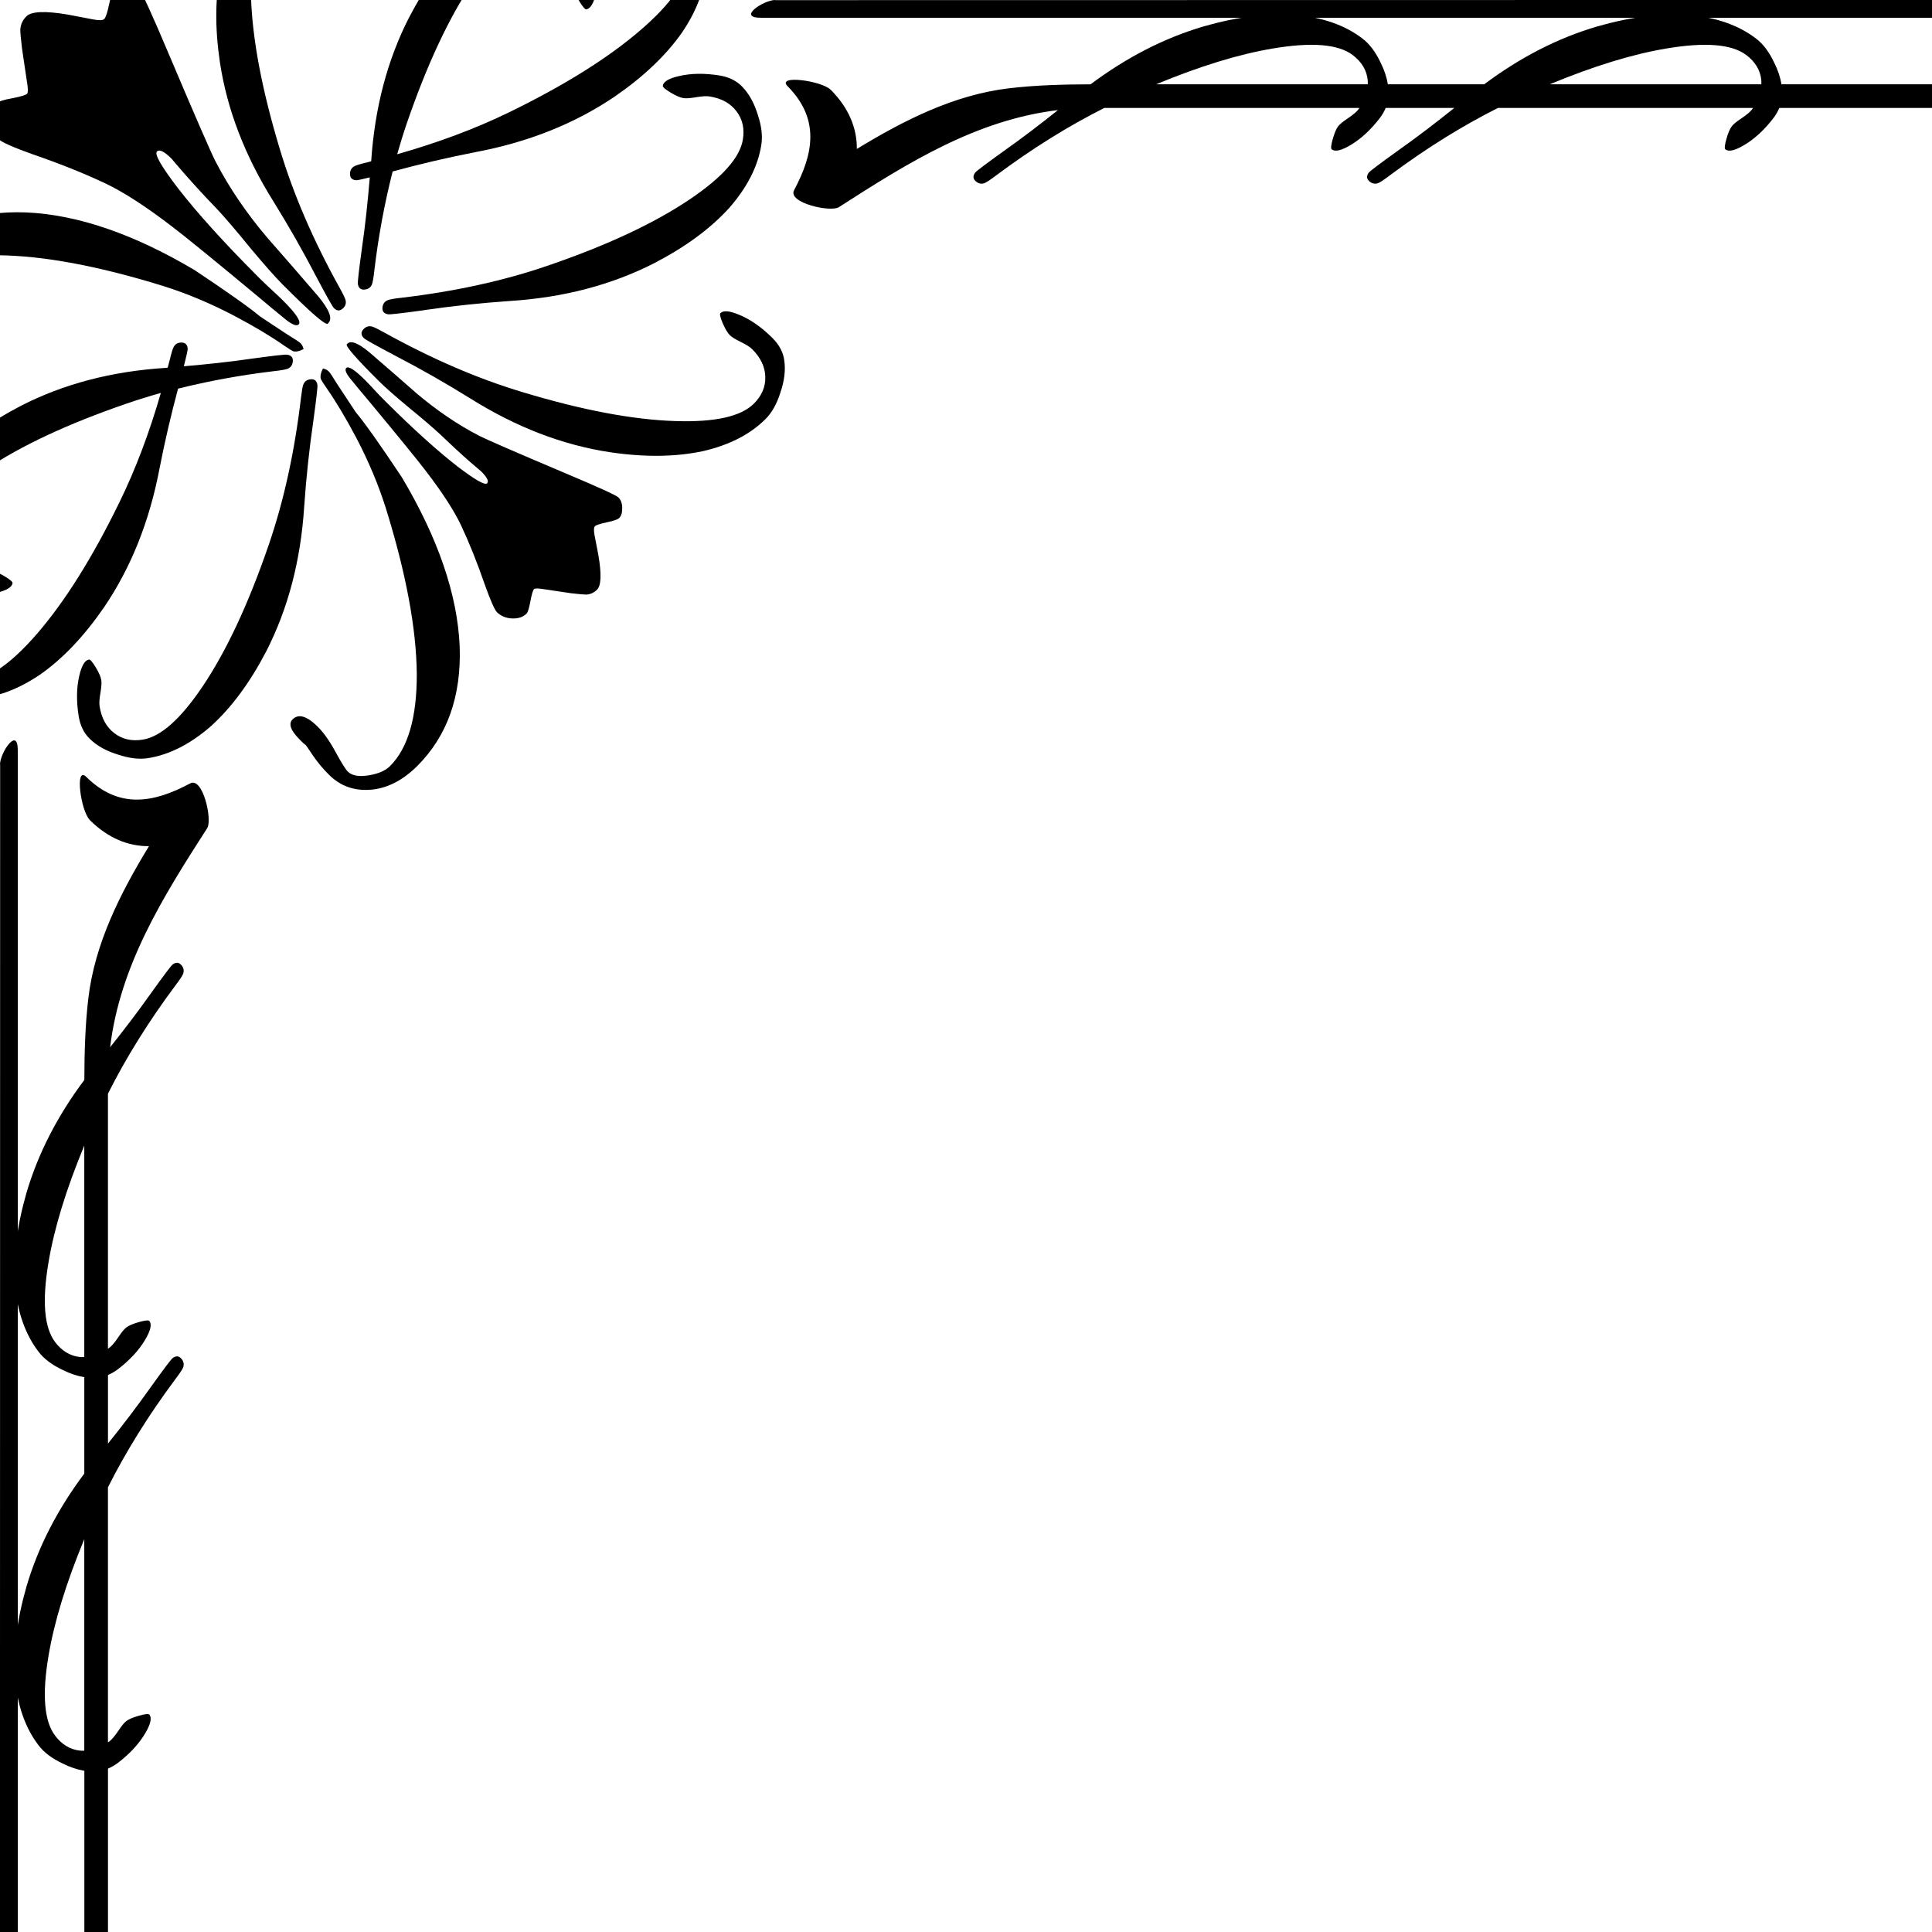
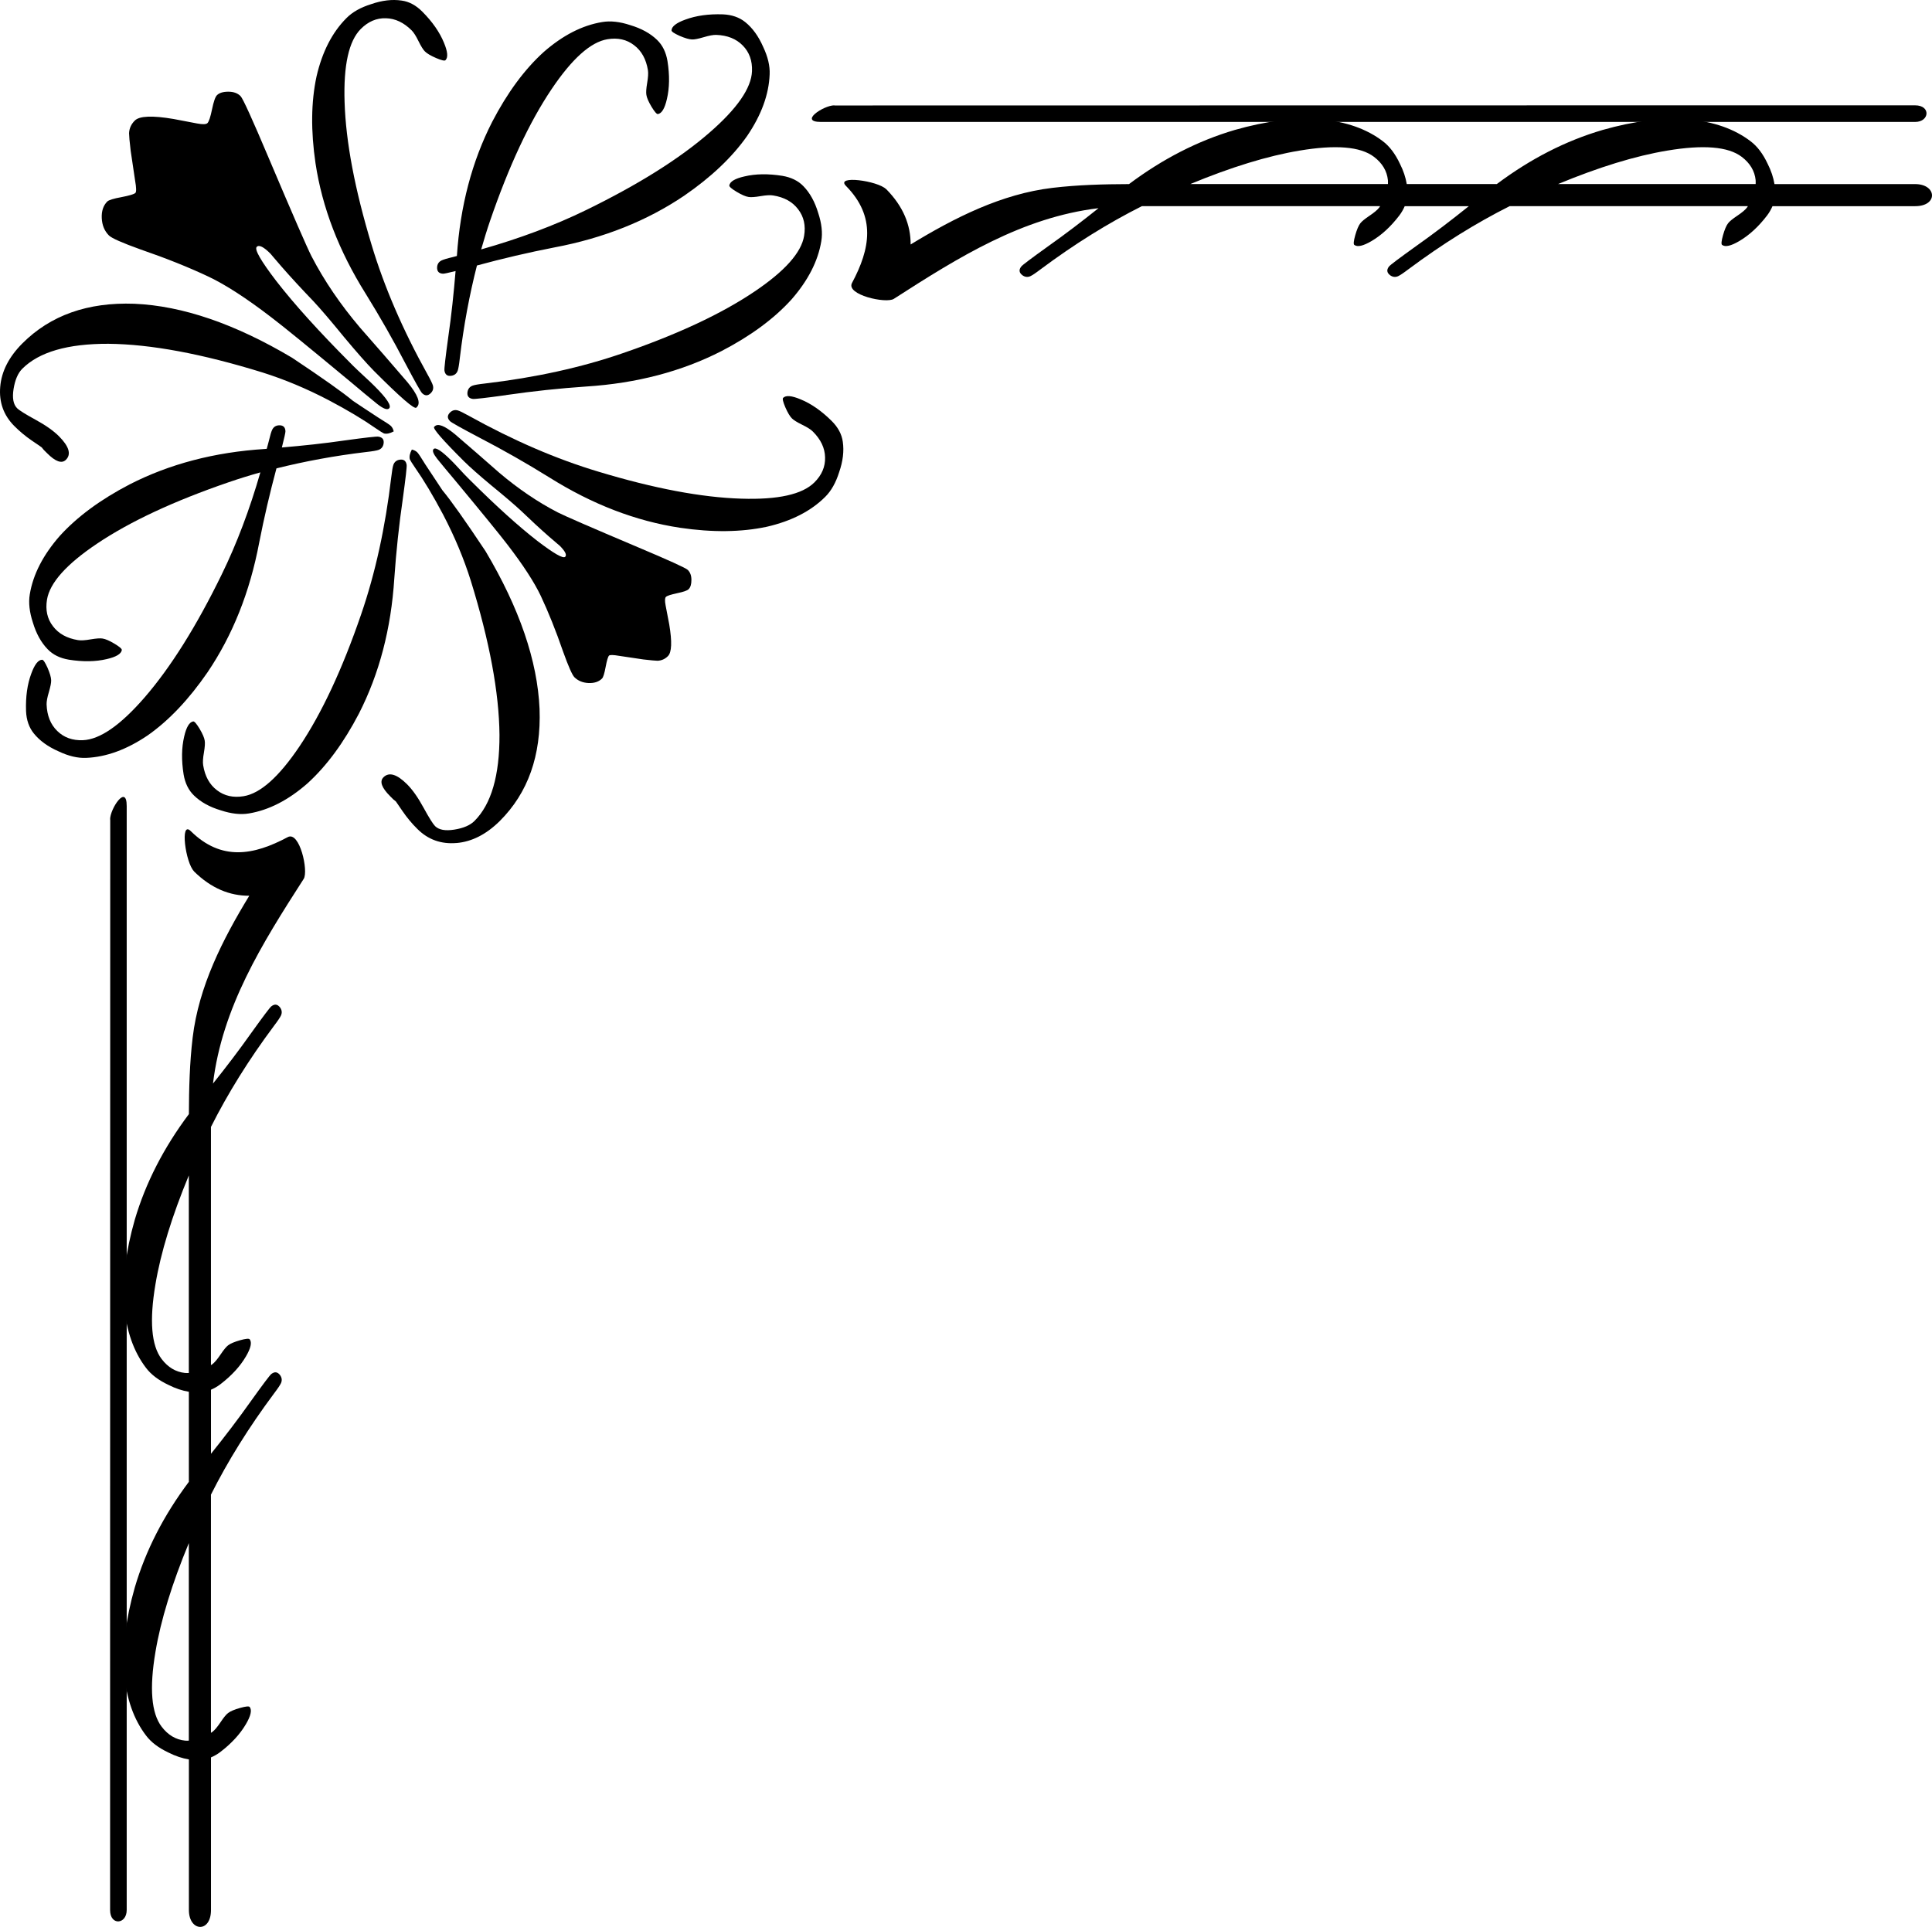
- <svg xmlns="http://www.w3.org/2000/svg" width="55" height="55" viewBox="0 0 55 55" version="1.1" id="svg1173">
+ <svg xmlns="http://www.w3.org/2000/svg" width="1000" height="997.549" viewBox="0 0 1000 997.549" version="1.1" id="svg1173">
  <defs id="defs5041" />
-   <g id="g5312" style="fill:#000000">
+   <g id="g5312" style="fill:#000000" transform="matrix(16.98679,0,0,16.98679,56.98597,54.53506)">
    <path d="m 11.259,10.13 c 0.724,0.376 1.435,0.781 2.133,1.215 1.302,0.816 2.626,1.325 3.975,1.529 0.988,0.146 1.868,0.135 2.645,-0.031 0.75,-0.173 1.342,-0.476 1.778,-0.911 0.184,-0.182 0.325,-0.434 0.425,-0.753 0.116,-0.334 0.152,-0.642 0.111,-0.924 C 22.295,10.025 22.182,9.814 21.988,9.62 21.678,9.312 21.363,9.093 21.044,8.962 20.77,8.847 20.593,8.83 20.508,8.915 c -0.026,0.025 -0.004,0.121 0.066,0.286 0.072,0.165 0.14,0.278 0.202,0.34 0.053,0.052 0.155,0.117 0.311,0.193 0.154,0.075 0.264,0.144 0.326,0.207 0.242,0.24 0.367,0.503 0.373,0.787 0.009,0.285 -0.101,0.541 -0.326,0.764 -0.367,0.366 -1.11,0.531 -2.227,0.495 -1.212,-0.037 -2.664,-0.312 -4.354,-0.823 -1.276,-0.382 -2.59,-0.949 -3.945,-1.701 -0.167,-0.093 -0.28,-0.148 -0.338,-0.165 -0.091,-0.026 -0.169,-0.004 -0.238,0.063 -0.089,0.089 -0.088,0.177 0.002,0.266 0.041,0.041 0.341,0.209 0.897,0.502" style="fill:#000000;fill-opacity:1;fill-rule:nonzero;stroke:none;stroke-width:0.035" id="path523" />
    <path d="M 12.07,8.829 C 12.877,8.712 13.691,8.625 14.51,8.569 16.044,8.471 17.416,8.11 18.63,7.489 19.516,7.029 20.226,6.507 20.76,5.919 21.268,5.338 21.571,4.747 21.671,4.14 21.714,3.885 21.682,3.598 21.577,3.281 21.476,2.943 21.326,2.67 21.127,2.465 20.966,2.298 20.751,2.193 20.482,2.148 c -0.432,-0.068 -0.816,-0.062 -1.152,0.018 -0.289,0.065 -0.443,0.157 -0.462,0.275 -0.006,0.036 0.068,0.101 0.222,0.194 0.154,0.091 0.274,0.144 0.362,0.157 0.072,0.013 0.194,0.005 0.364,-0.024 0.169,-0.029 0.298,-0.037 0.386,-0.022 0.337,0.053 0.591,0.193 0.763,0.422 0.174,0.225 0.235,0.497 0.182,0.81 -0.084,0.512 -0.592,1.079 -1.519,1.702 -1.006,0.677 -2.345,1.303 -4.014,1.876 -1.259,0.434 -2.657,0.741 -4.196,0.922 -0.192,0.021 -0.315,0.043 -0.371,0.064 -0.088,0.033 -0.139,0.095 -0.156,0.189 -0.02,0.125 0.033,0.197 0.158,0.216 0.057,0.009 0.399,-0.03 1.021,-0.116" style="fill:#000000;fill-opacity:1;fill-rule:nonzero;stroke:none;stroke-width:0.035" id="path525" />
    <path d="m 9.036,10.957 c -0.02,-0.125 -0.091,-0.177 -0.215,-0.157 -0.095,0.016 -0.157,0.067 -0.189,0.155 -0.02,0.056 -0.042,0.181 -0.064,0.372 C 8.386,12.866 8.08,14.263 7.646,15.523 7.073,17.191 6.447,18.53 5.77,19.538 5.147,20.463 4.58,20.972 4.068,21.055 3.755,21.107 3.483,21.047 3.258,20.874 3.03,20.702 2.89,20.447 2.836,20.111 c -0.015,-0.088 -0.007,-0.217 0.023,-0.386 0.029,-0.171 0.037,-0.292 0.024,-0.364 -0.013,-0.088 -0.066,-0.21 -0.157,-0.363 -0.093,-0.153 -0.158,-0.228 -0.194,-0.222 -0.117,0.02 -0.209,0.173 -0.275,0.462 -0.079,0.336 -0.086,0.72 -0.017,1.153 0.045,0.269 0.151,0.484 0.318,0.644 0.205,0.2 0.477,0.35 0.815,0.451 0.317,0.104 0.604,0.138 0.859,0.094 0.607,-0.101 1.198,-0.405 1.778,-0.912 0.588,-0.534 1.111,-1.246 1.571,-2.129 0.621,-1.215 0.981,-2.587 1.079,-4.121 0.057,-0.818 0.143,-1.633 0.261,-2.441 0.085,-0.623 0.124,-0.963 0.115,-1.021" style="fill:#000000;fill-opacity:1;fill-rule:nonzero;stroke:none;stroke-width:0.035" id="path527" />
    <path d="m 14.577,17.606 c 0.176,0.007 0.314,-0.038 0.413,-0.138 0.037,-0.037 0.073,-0.155 0.11,-0.354 0.037,-0.198 0.072,-0.313 0.103,-0.344 0.026,-0.025 0.127,-0.024 0.306,0.007 0.458,0.068 0.703,0.104 0.74,0.11 0.226,0.027 0.37,0.038 0.434,0.04 0.121,-0.006 0.226,-0.052 0.314,-0.141 0.117,-0.115 0.129,-0.436 0.041,-0.964 -0.039,-0.193 -0.074,-0.386 -0.111,-0.58 -0.027,-0.141 -0.023,-0.228 0.008,-0.26 0.035,-0.035 0.151,-0.073 0.341,-0.113 0.192,-0.04 0.309,-0.08 0.351,-0.122 0.058,-0.057 0.087,-0.152 0.086,-0.282 10e-4,-0.132 -0.036,-0.232 -0.11,-0.306 -0.058,-0.058 -0.569,-0.291 -1.534,-0.698 C 14.662,12.866 13.851,12.513 13.637,12.404 13.022,12.085 12.429,11.681 11.857,11.196 11.406,10.799 10.955,10.406 10.504,10.02 10.193,9.764 9.989,9.685 9.89,9.784 l -0.016,0.015 c -0.048,0.048 0.257,0.398 0.913,1.051 0.18,0.178 0.457,0.423 0.834,0.737 0.41,0.335 0.709,0.591 0.899,0.768 0.304,0.292 0.588,0.555 0.85,0.784 0.23,0.199 0.338,0.29 0.322,0.274 0.175,0.174 0.232,0.289 0.175,0.346 -0.064,0.062 -0.346,-0.101 -0.851,-0.486 -0.578,-0.45 -1.256,-1.063 -2.039,-1.843 l -0.062,-0.062 C 10.855,11.311 10.772,11.222 10.661,11.102 10.55,10.981 10.464,10.891 10.4,10.827 10.102,10.53 9.92,10.412 9.857,10.475 c -0.047,0.047 -0.009,0.146 0.11,0.298 0.174,0.214 0.35,0.426 0.527,0.635 0.851,1.025 1.391,1.688 1.622,1.991 0.473,0.616 0.809,1.134 1.008,1.553 0.231,0.491 0.458,1.056 0.678,1.693 0.163,0.455 0.279,0.715 0.345,0.783 0.113,0.111 0.254,0.169 0.43,0.178" style="fill:#000000;fill-opacity:1;fill-rule:nonzero;stroke:none;stroke-width:0.035" id="path529" />
    <path d="m 10.555,22.482 c 0.469,-0.04 0.908,-0.264 1.319,-0.671 0.86,-0.857 1.264,-1.996 1.212,-3.417 -0.064,-1.464 -0.612,-3.067 -1.646,-4.806 C 10.821,12.657 10.382,12.038 10.125,11.73 9.973,11.504 9.801,11.243 9.606,10.945 9.475,10.73 9.393,10.608 9.362,10.577 c -0.042,-0.042 -0.098,-0.071 -0.167,-0.087 -0.062,0.115 -0.084,0.215 -0.062,0.298 0.016,0.037 0.068,0.121 0.157,0.25 0.267,0.382 0.554,0.861 0.858,1.435 0.352,0.674 0.633,1.346 0.843,2.016 0.571,1.844 0.862,3.41 0.874,4.696 0.004,1.238 -0.249,2.114 -0.764,2.626 -0.132,0.131 -0.336,0.218 -0.611,0.262 -0.275,0.044 -0.471,0.009 -0.587,-0.106 -0.067,-0.067 -0.184,-0.255 -0.353,-0.564 C 9.383,21.095 9.215,20.857 9.047,20.689 8.737,20.382 8.499,20.311 8.33,20.478 c -0.126,0.126 -0.057,0.318 0.205,0.579 0.026,0.027 0.058,0.057 0.095,0.095 0.042,0.032 0.067,0.052 0.078,0.063 0.006,0.005 0.074,0.104 0.205,0.299 0.132,0.192 0.281,0.373 0.45,0.539 0.325,0.325 0.723,0.468 1.192,0.428" style="fill:#000000;fill-opacity:1;fill-rule:nonzero;stroke:none;stroke-width:0.035" id="path531" />
    <path d="m -2.073,16.896 c 0.038,-0.002 0.091,0.079 0.166,0.243 0.071,0.165 0.108,0.29 0.111,0.379 0.004,0.073 -0.02,0.193 -0.068,0.359 -0.05,0.164 -0.073,0.29 -0.071,0.381 0.013,0.341 0.12,0.61 0.325,0.809 0.203,0.2 0.466,0.294 0.782,0.281 0.518,-0.021 1.144,-0.456 1.876,-1.299 C 1.843,17.131 2.629,15.881 3.402,14.295 3.862,13.354 4.253,12.316 4.579,11.186 4.247,11.279 3.925,11.379 3.611,11.487 1.942,12.06 0.602,12.685 -0.405,13.363 -1.33,13.985 -1.839,14.553 -1.923,15.065 c -0.051,0.313 0.008,0.586 0.182,0.81 0.172,0.228 0.427,0.368 0.763,0.423 0.088,0.015 0.217,0.007 0.386,-0.023 0.171,-0.029 0.293,-0.037 0.364,-0.025 0.089,0.014 0.21,0.066 0.363,0.158 0.153,0.092 0.228,0.157 0.222,0.194 -0.02,0.117 -0.174,0.209 -0.462,0.275 -0.335,0.079 -0.72,0.086 -1.153,0.017 -0.269,-0.045 -0.484,-0.151 -0.644,-0.318 -0.199,-0.204 -0.35,-0.477 -0.451,-0.815 -0.104,-0.317 -0.137,-0.604 -0.094,-0.859 0.1,-0.607 0.405,-1.198 0.912,-1.778 0.534,-0.588 1.245,-1.111 2.129,-1.571 C 1.808,10.931 3.18,10.57 4.714,10.473 c 0.02,-10e-4 0.039,-0.003 0.059,-0.005 0.019,-0.076 0.042,-0.147 0.06,-0.224 0.044,-0.187 0.081,-0.309 0.108,-0.361 0.043,-0.084 0.11,-0.126 0.206,-0.132 0.127,-0.004 0.191,0.056 0.196,0.182 10e-4,0.04 -0.036,0.206 -0.109,0.494 0.643,-0.055 1.284,-0.122 1.92,-0.215 0.623,-0.086 0.964,-0.124 1.022,-0.115 0.125,0.02 0.177,0.091 0.157,0.215 -0.016,0.095 -0.067,0.158 -0.156,0.19 -0.056,0.02 -0.18,0.042 -0.371,0.063 C 6.835,10.68 5.928,10.85 5.069,11.064 4.869,11.808 4.693,12.562 4.544,13.323 4.259,14.834 3.732,16.151 2.968,17.28 2.402,18.102 1.797,18.744 1.146,19.201 0.508,19.633 -0.115,19.862 -0.73,19.887 -0.988,19.898 -1.269,19.832 -1.57,19.688 c -0.324,-0.142 -0.576,-0.324 -0.755,-0.547 -0.146,-0.181 -0.224,-0.407 -0.236,-0.679 -0.015,-0.437 0.038,-0.818 0.159,-1.142 0.101,-0.278 0.211,-0.42 0.33,-0.424 z M 10.095,4.729 c 0.053,-0.027 0.174,-0.064 0.361,-0.108 0.038,-0.009 0.073,-0.021 0.111,-0.03 0.101,-1.521 0.46,-2.884 1.076,-4.089 0.46,-0.884 0.982,-1.596 1.571,-2.129 0.58,-0.507 1.171,-0.811 1.778,-0.911 0.255,-0.044 0.542,-0.011 0.859,0.094 0.338,0.101 0.611,0.251 0.816,0.45 0.167,0.161 0.272,0.376 0.317,0.645 0.069,0.433 0.062,0.817 -0.017,1.153 -0.065,0.289 -0.157,0.442 -0.275,0.462 -0.036,0.005 -0.101,-0.07 -0.194,-0.222 -0.091,-0.154 -0.144,-0.274 -0.157,-0.363 -0.013,-0.072 -0.005,-0.193 0.024,-0.365 0.029,-0.168 0.037,-0.297 0.023,-0.386 -0.054,-0.335 -0.194,-0.591 -0.422,-0.763 -0.224,-0.174 -0.497,-0.234 -0.81,-0.182 -0.512,0.084 -1.079,0.593 -1.702,1.519 -0.678,1.007 -1.303,2.346 -1.876,4.015 -0.097,0.283 -0.186,0.575 -0.271,0.872 1.165,-0.331 2.234,-0.729 3.2,-1.201 1.586,-0.774 2.837,-1.559 3.753,-2.355 0.843,-0.731 1.279,-1.358 1.299,-1.875 0.013,-0.317 -0.081,-0.581 -0.281,-0.783 -0.199,-0.204 -0.468,-0.312 -0.809,-0.324 -0.09,-0.003 -0.216,0.021 -0.381,0.07 -0.166,0.049 -0.285,0.073 -0.358,0.069 -0.089,-0.003 -0.215,-0.04 -0.38,-0.111 -0.164,-0.075 -0.245,-0.129 -0.243,-0.166 0.005,-0.119 0.146,-0.229 0.424,-0.329 0.324,-0.12 0.705,-0.174 1.141,-0.159 0.273,0.012 0.499,0.09 0.68,0.235 0.223,0.179 0.405,0.431 0.547,0.755 0.143,0.302 0.21,0.582 0.198,0.84 -0.024,0.615 -0.253,1.239 -0.686,1.876 -0.458,0.651 -1.098,1.257 -1.92,1.822 -1.129,0.763 -2.447,1.292 -3.957,1.576 -0.794,0.155 -1.58,0.339 -2.356,0.55 -0.226,0.887 -0.404,1.827 -0.523,2.834 -0.021,0.191 -0.043,0.315 -0.063,0.371 -0.033,0.089 -0.095,0.139 -0.19,0.155 C 10.28,8.261 10.208,8.209 10.188,8.085 10.179,8.027 10.218,7.686 10.304,7.063 10.401,6.397 10.471,5.725 10.527,5.05 10.309,5.104 10.18,5.132 10.146,5.131 10.02,5.126 9.959,5.062 9.964,4.935 c 0.006,-0.095 0.048,-0.163 0.132,-0.206 z M -2.677,7.259 C -1.82,6.399 -0.682,5.995 0.74,6.047 2.204,6.11 3.807,6.659 5.546,7.693 c 0.929,0.619 1.549,1.058 1.856,1.314 0.226,0.153 0.488,0.324 0.785,0.519 0.215,0.132 0.338,0.213 0.368,0.244 0.042,0.041 0.071,0.097 0.087,0.167 -0.115,0.062 -0.215,0.084 -0.298,0.062 C 8.308,9.983 8.224,9.931 8.094,9.842 7.712,9.575 7.234,9.288 6.659,8.985 5.986,8.633 5.313,8.352 4.644,8.141 2.799,7.57 1.234,7.279 -0.052,7.267 -1.29,7.263 -2.166,7.516 -2.678,8.03 c -0.131,0.133 -0.218,0.336 -0.263,0.612 -0.044,0.274 -0.009,0.471 0.106,0.587 0.067,0.067 0.256,0.185 0.564,0.353 0.308,0.168 0.546,0.336 0.714,0.504 0.308,0.31 0.379,0.549 0.211,0.716 -0.126,0.126 -0.318,0.058 -0.579,-0.205 -0.027,-0.026 -0.058,-0.057 -0.095,-0.095 -0.032,-0.041 -0.052,-0.067 -0.063,-0.077 -0.005,-0.006 -0.104,-0.075 -0.299,-0.206 C -2.574,10.088 -2.754,9.939 -2.921,9.771 -3.245,9.445 -3.388,9.047 -3.348,8.578 -3.309,8.109 -3.085,7.669 -2.677,7.259 Z M 7.135,7.07 C 6.724,6.566 6.41,6.199 6.192,5.966 5.833,5.593 5.512,5.244 5.231,4.923 4.986,4.64 4.874,4.506 4.893,4.527 4.681,4.313 4.539,4.242 4.468,4.313 c -0.076,0.078 0.125,0.425 0.598,1.044 0.552,0.711 1.305,1.544 2.262,2.503 l 0.077,0.078 c 0.07,0.07 0.179,0.172 0.327,0.31 C 7.881,8.383 7.991,8.49 8.069,8.568 8.435,8.934 8.58,9.157 8.503,9.235 8.445,9.293 8.323,9.245 8.137,9.099 7.873,8.885 7.614,8.67 7.357,8.452 6.099,7.407 5.284,6.742 4.912,6.46 4.156,5.879 3.519,5.468 3.006,5.224 2.402,4.938 1.71,4.661 0.926,4.391 c -0.558,-0.2 -0.878,-0.343 -0.961,-0.425 -0.137,-0.138 -0.208,-0.311 -0.219,-0.528 -0.01,-0.216 0.046,-0.384 0.168,-0.507 0.047,-0.045 0.19,-0.09 0.434,-0.134 0.243,-0.047 0.384,-0.09 0.423,-0.128 0.031,-0.032 0.03,-0.156 -0.009,-0.376 -0.084,-0.562 -0.128,-0.864 -0.135,-0.909 -0.034,-0.279 -0.048,-0.453 -0.049,-0.533 0.006,-0.149 0.065,-0.278 0.174,-0.386 0.141,-0.143 0.535,-0.159 1.183,-0.049 0.237,0.047 0.476,0.091 0.713,0.136 0.173,0.033 0.279,0.029 0.319,-0.011 0.043,-0.043 0.091,-0.184 0.139,-0.419 0.049,-0.236 0.098,-0.379 0.15,-0.431 0.07,-0.07 0.186,-0.107 0.345,-0.107 0.162,0 0.286,0.045 0.375,0.136 0.071,0.072 0.357,0.7 0.857,1.884 0.732,1.728 1.166,2.723 1.3,2.987 0.391,0.755 0.888,1.484 1.484,2.185 0.488,0.554 0.969,1.108 1.444,1.662 0.315,0.381 0.411,0.633 0.289,0.755 l -0.019,0.02 C 9.273,9.272 8.843,8.899 8.04,8.094 7.822,7.873 7.522,7.533 7.135,7.07 Z M 7.788,5.741 C 6.972,4.439 6.462,3.114 6.259,1.765 6.114,0.778 6.123,-0.102 6.29,-0.88 c 0.173,-0.75 0.477,-1.343 0.911,-1.778 0.182,-0.185 0.433,-0.326 0.753,-0.426 0.333,-0.116 0.642,-0.151 0.924,-0.11 0.231,0.03 0.442,0.144 0.635,0.338 0.308,0.309 0.528,0.626 0.659,0.945 0.114,0.272 0.132,0.451 0.047,0.535 -0.025,0.027 -0.121,0.004 -0.286,-0.066 C 9.767,-1.514 9.654,-1.581 9.592,-1.644 9.539,-1.696 9.475,-1.799 9.398,-1.955 9.323,-2.109 9.254,-2.218 9.192,-2.281 8.951,-2.523 8.688,-2.648 8.404,-2.654 c -0.285,-0.01 -0.541,0.101 -0.765,0.326 -0.366,0.366 -0.53,1.11 -0.494,2.227 0.037,1.212 0.312,2.663 0.823,4.353 0.383,1.276 0.949,2.59 1.702,3.944 0.094,0.168 0.148,0.282 0.165,0.338 0.025,0.09 0.004,0.169 -0.064,0.237 -0.089,0.088 -0.177,0.088 -0.266,-10e-4 C 9.464,8.729 9.296,8.43 9.002,7.874 8.626,7.15 8.221,6.44 7.788,5.741" style="fill:#000000;fill-opacity:1;fill-rule:nonzero;stroke:none;stroke-width:0.035" id="path533" />
    <path d="m 38.937,2.399 c 0,-0.039 0.003,-0.078 -9.9e-4,-0.116 C 38.908,2 38.764,1.761 38.511,1.569 38.099,1.255 37.339,1.195 36.239,1.38 35.267,1.542 34.157,1.884 32.915,2.399 Z M 50.141,2.282 C 50.113,2 49.969,1.761 49.716,1.569 49.303,1.255 48.544,1.195 47.443,1.38 46.471,1.542 45.362,1.884 44.12,2.399 h 6.021 c 1.4e-4,-0.039 0.004,-0.078 -8.1e-4,-0.116 z M 23.65,2.555 c 0.522,0.53 0.745,1.094 0.743,1.685 1.343,-0.819 2.77,-1.54 4.32,-1.725 0.78,-0.093 1.556,-0.112 2.334,-0.115 1.027,-0.769 2.099,-1.319 3.22,-1.649 0.959,-0.274 1.834,-0.385 2.628,-0.325 0.766,0.072 1.393,0.292 1.883,0.665 0.207,0.155 0.381,0.386 0.523,0.688 0.108,0.213 0.175,0.419 0.209,0.62 h 2.744 c 1.026,-0.769 2.098,-1.318 3.218,-1.647 0.959,-0.274 1.834,-0.385 2.627,-0.325 0.767,0.072 1.394,0.292 1.884,0.665 0.208,0.155 0.381,0.386 0.523,0.688 0.108,0.213 0.175,0.419 0.209,0.62 H 55 c 0.664,0 0.708,0.673 0,0.673 h -4.346 c -0.041,0.095 -0.093,0.189 -0.163,0.282 -0.266,0.348 -0.55,0.606 -0.848,0.781 -0.255,0.15 -0.43,0.19 -0.525,0.117 -0.03,-0.022 -0.02,-0.121 0.028,-0.293 0.049,-0.173 0.1,-0.294 0.154,-0.364 0.043,-0.059 0.138,-0.136 0.282,-0.232 0.143,-0.096 0.241,-0.178 0.295,-0.249 0.011,-0.014 0.018,-0.029 0.028,-0.043 h -7.259 c -1.019,0.512 -2.046,1.149 -3.087,1.925 -0.154,0.117 -0.258,0.185 -0.313,0.21 -0.086,0.037 -0.166,0.026 -0.243,-0.029 -0.101,-0.078 -0.112,-0.165 -0.035,-0.265 0.036,-0.047 0.311,-0.253 0.821,-0.619 0.549,-0.388 1.085,-0.798 1.612,-1.221 h -1.953 c -0.041,0.095 -0.093,0.189 -0.163,0.282 -0.266,0.348 -0.55,0.606 -0.848,0.781 -0.255,0.15 -0.43,0.19 -0.525,0.117 -0.03,-0.022 -0.02,-0.121 0.028,-0.293 0.049,-0.173 0.101,-0.294 0.154,-0.364 0.044,-0.059 0.139,-0.136 0.282,-0.232 0.143,-0.096 0.241,-0.179 0.295,-0.249 0.011,-0.014 0.018,-0.029 0.028,-0.043 h -7.259 c -1.019,0.512 -2.046,1.149 -3.087,1.925 -0.153,0.117 -0.258,0.185 -0.312,0.21 -0.086,0.037 -0.166,0.026 -0.243,-0.029 -0.101,-0.078 -0.112,-0.165 -0.035,-0.265 0.036,-0.047 0.311,-0.253 0.821,-0.619 0.522,-0.369 1.032,-0.759 1.534,-1.16 -2.323,0.281 -4.251,1.486 -6.238,2.764 -0.235,0.151 -1.468,-0.123 -1.273,-0.486 0.555,-1.039 0.737,-2.022 -0.185,-2.957 -0.33,-0.334 0.97,-0.158 1.226,0.101" style="fill:#000000;fill-opacity:1;fill-rule:nonzero;stroke:none;stroke-width:0.035" id="path535" />
    <path d="M 22.068,0.004 48.342,-9e-5 H 55 c 0.485,0 0.44,0.506 0,0.506 H 29.605 21.659 c -0.686,0 0.083,-0.506 0.409,-0.506" style="fill:#000000;fill-opacity:1;fill-rule:nonzero;stroke:none;stroke-width:0.035" id="path575" />
    <path d="m 2.399,38.633 c -0.039,0 -0.078,0.003 -0.116,-9.9e-4 -0.282,-0.028 -0.521,-0.172 -0.713,-0.425 -0.314,-0.412 -0.375,-1.172 -0.189,-2.272 0.162,-0.972 0.504,-2.082 1.018,-3.323 z m -0.116,11.204 c -0.282,-0.028 -0.521,-0.172 -0.713,-0.425 -0.314,-0.412 -0.375,-1.172 -0.189,-2.272 0.162,-0.972 0.504,-2.082 1.018,-3.323 v 6.021 c -0.039,1.4e-4 -0.078,0.004 -0.116,-8.1e-4 z m 0.273,-26.491 c 0.53,0.522 1.094,0.745 1.685,0.743 -0.819,1.343 -1.54,2.77 -1.725,4.32 -0.093,0.78 -0.112,1.556 -0.115,2.334 -0.769,1.027 -1.319,2.099 -1.649,3.22 -0.274,0.959 -0.385,1.834 -0.325,2.628 0.072,0.766 0.292,1.393 0.665,1.883 0.155,0.207 0.386,0.381 0.688,0.523 0.213,0.108 0.419,0.175 0.62,0.209 v 2.744 c -0.769,1.026 -1.318,2.098 -1.647,3.218 -0.274,0.959 -0.385,1.834 -0.325,2.627 0.072,0.767 0.292,1.394 0.665,1.884 0.155,0.208 0.386,0.381 0.688,0.523 0.213,0.108 0.419,0.175 0.62,0.209 V 55 c 0,0.664 0.673,0.708 0.673,0 v -4.651 c 0.095,-0.041 0.189,-0.093 0.282,-0.163 0.348,-0.266 0.606,-0.55 0.781,-0.848 0.15,-0.255 0.19,-0.43 0.117,-0.525 -0.022,-0.03 -0.121,-0.02 -0.293,0.028 -0.173,0.049 -0.294,0.1 -0.364,0.154 -0.059,0.043 -0.136,0.138 -0.232,0.282 -0.096,0.143 -0.178,0.241 -0.249,0.295 -0.014,0.011 -0.029,0.018 -0.043,0.028 v -7.259 c 0.512,-1.019 1.149,-2.046 1.925,-3.087 0.117,-0.154 0.185,-0.258 0.21,-0.313 0.037,-0.086 0.026,-0.166 -0.029,-0.243 -0.078,-0.101 -0.165,-0.112 -0.265,-0.035 -0.047,0.036 -0.253,0.311 -0.619,0.821 -0.388,0.549 -0.798,1.085 -1.221,1.612 v -1.953 c 0.095,-0.041 0.189,-0.093 0.282,-0.163 0.348,-0.266 0.606,-0.55 0.781,-0.848 0.15,-0.255 0.19,-0.43 0.117,-0.525 -0.022,-0.03 -0.121,-0.02 -0.293,0.028 -0.173,0.049 -0.294,0.101 -0.364,0.154 -0.059,0.044 -0.136,0.139 -0.232,0.282 -0.096,0.143 -0.179,0.241 -0.249,0.295 -0.014,0.011 -0.029,0.018 -0.043,0.028 v -7.259 c 0.512,-1.019 1.149,-2.046 1.925,-3.087 0.117,-0.153 0.185,-0.258 0.21,-0.312 0.037,-0.086 0.026,-0.166 -0.029,-0.243 -0.078,-0.101 -0.165,-0.112 -0.265,-0.035 -0.047,0.036 -0.253,0.311 -0.619,0.821 -0.369,0.522 -0.759,1.032 -1.16,1.534 0.281,-2.323 1.486,-4.251 2.764,-6.238 0.151,-0.235 -0.123,-1.468 -0.486,-1.273 -1.039,0.555 -2.022,0.737 -2.957,-0.185 -0.334,-0.33 -0.158,0.97 0.101,1.226" style="fill:#000000;fill-opacity:1;fill-rule:nonzero;stroke:none;stroke-width:0.035" id="path535-9" />
    <path d="M 0.004,21.763 0,48.037 V 55 c 0,0.485 0.506,0.44 0.506,0 V 29.3 21.354 C 0.506,20.668 0,21.437 0,21.763" style="fill:#000000;fill-opacity:1;fill-rule:nonzero;stroke:none;stroke-width:0.035" id="path575-3" />
  </g>
</svg>
